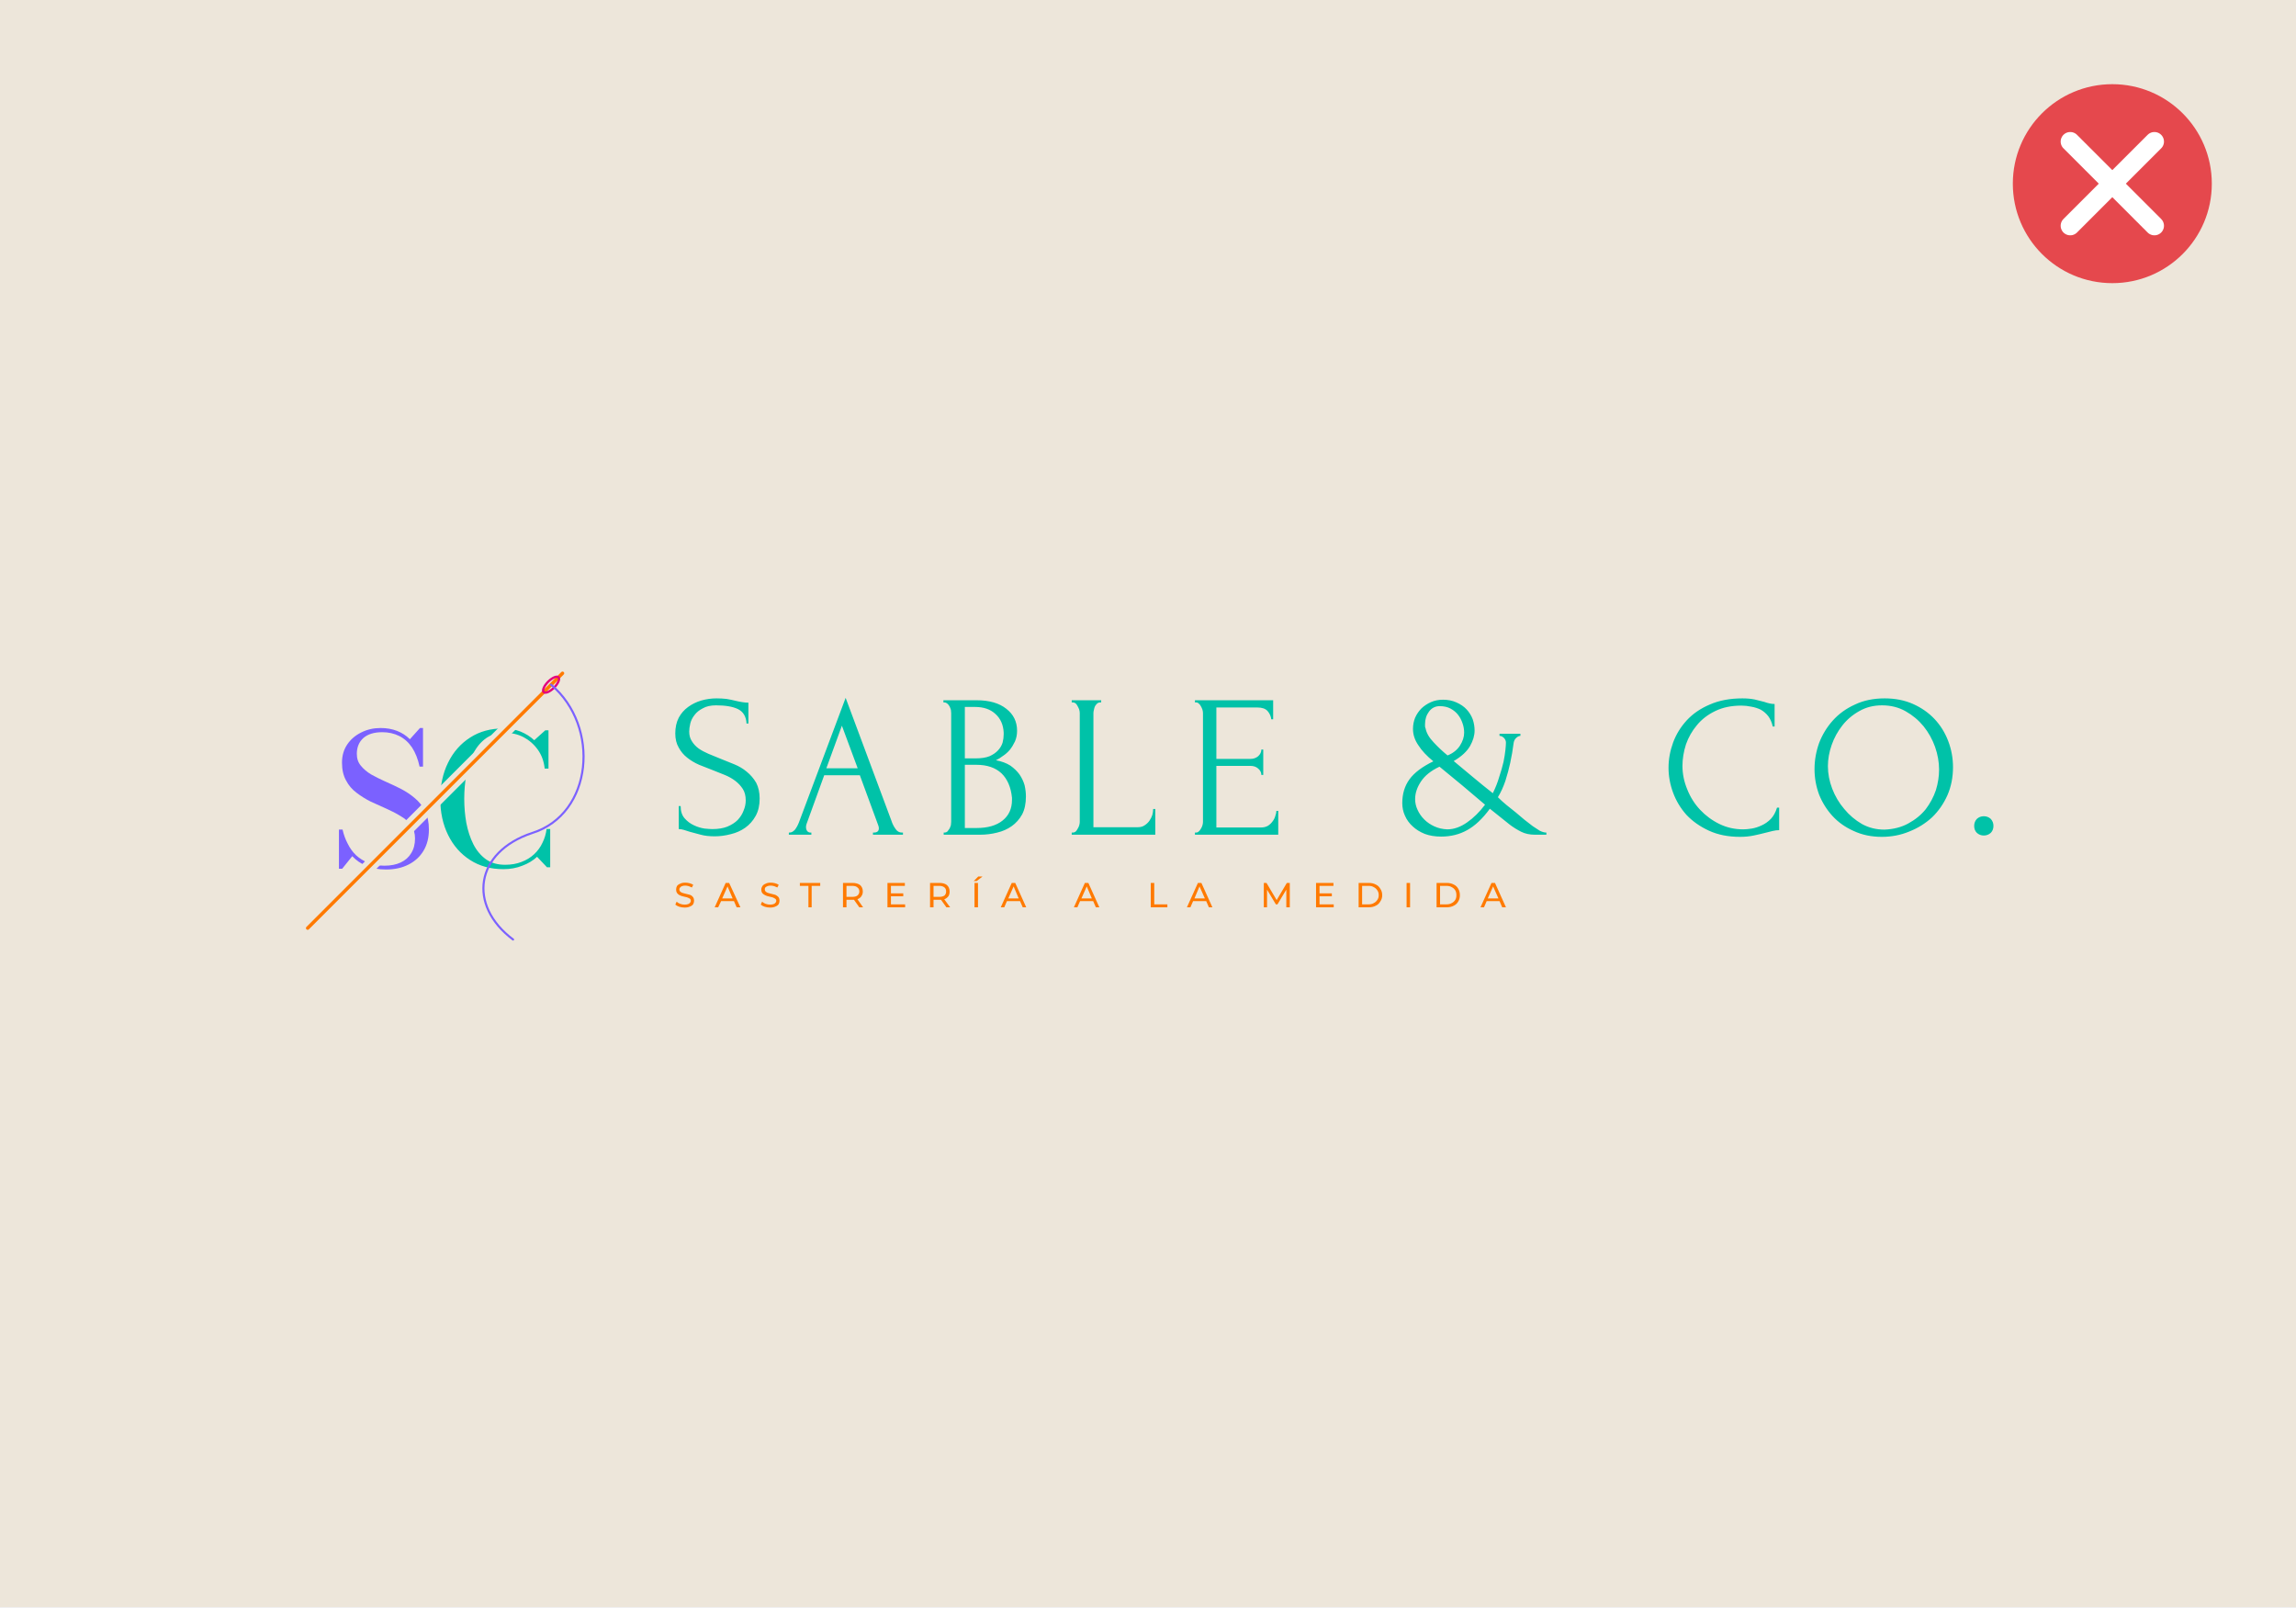
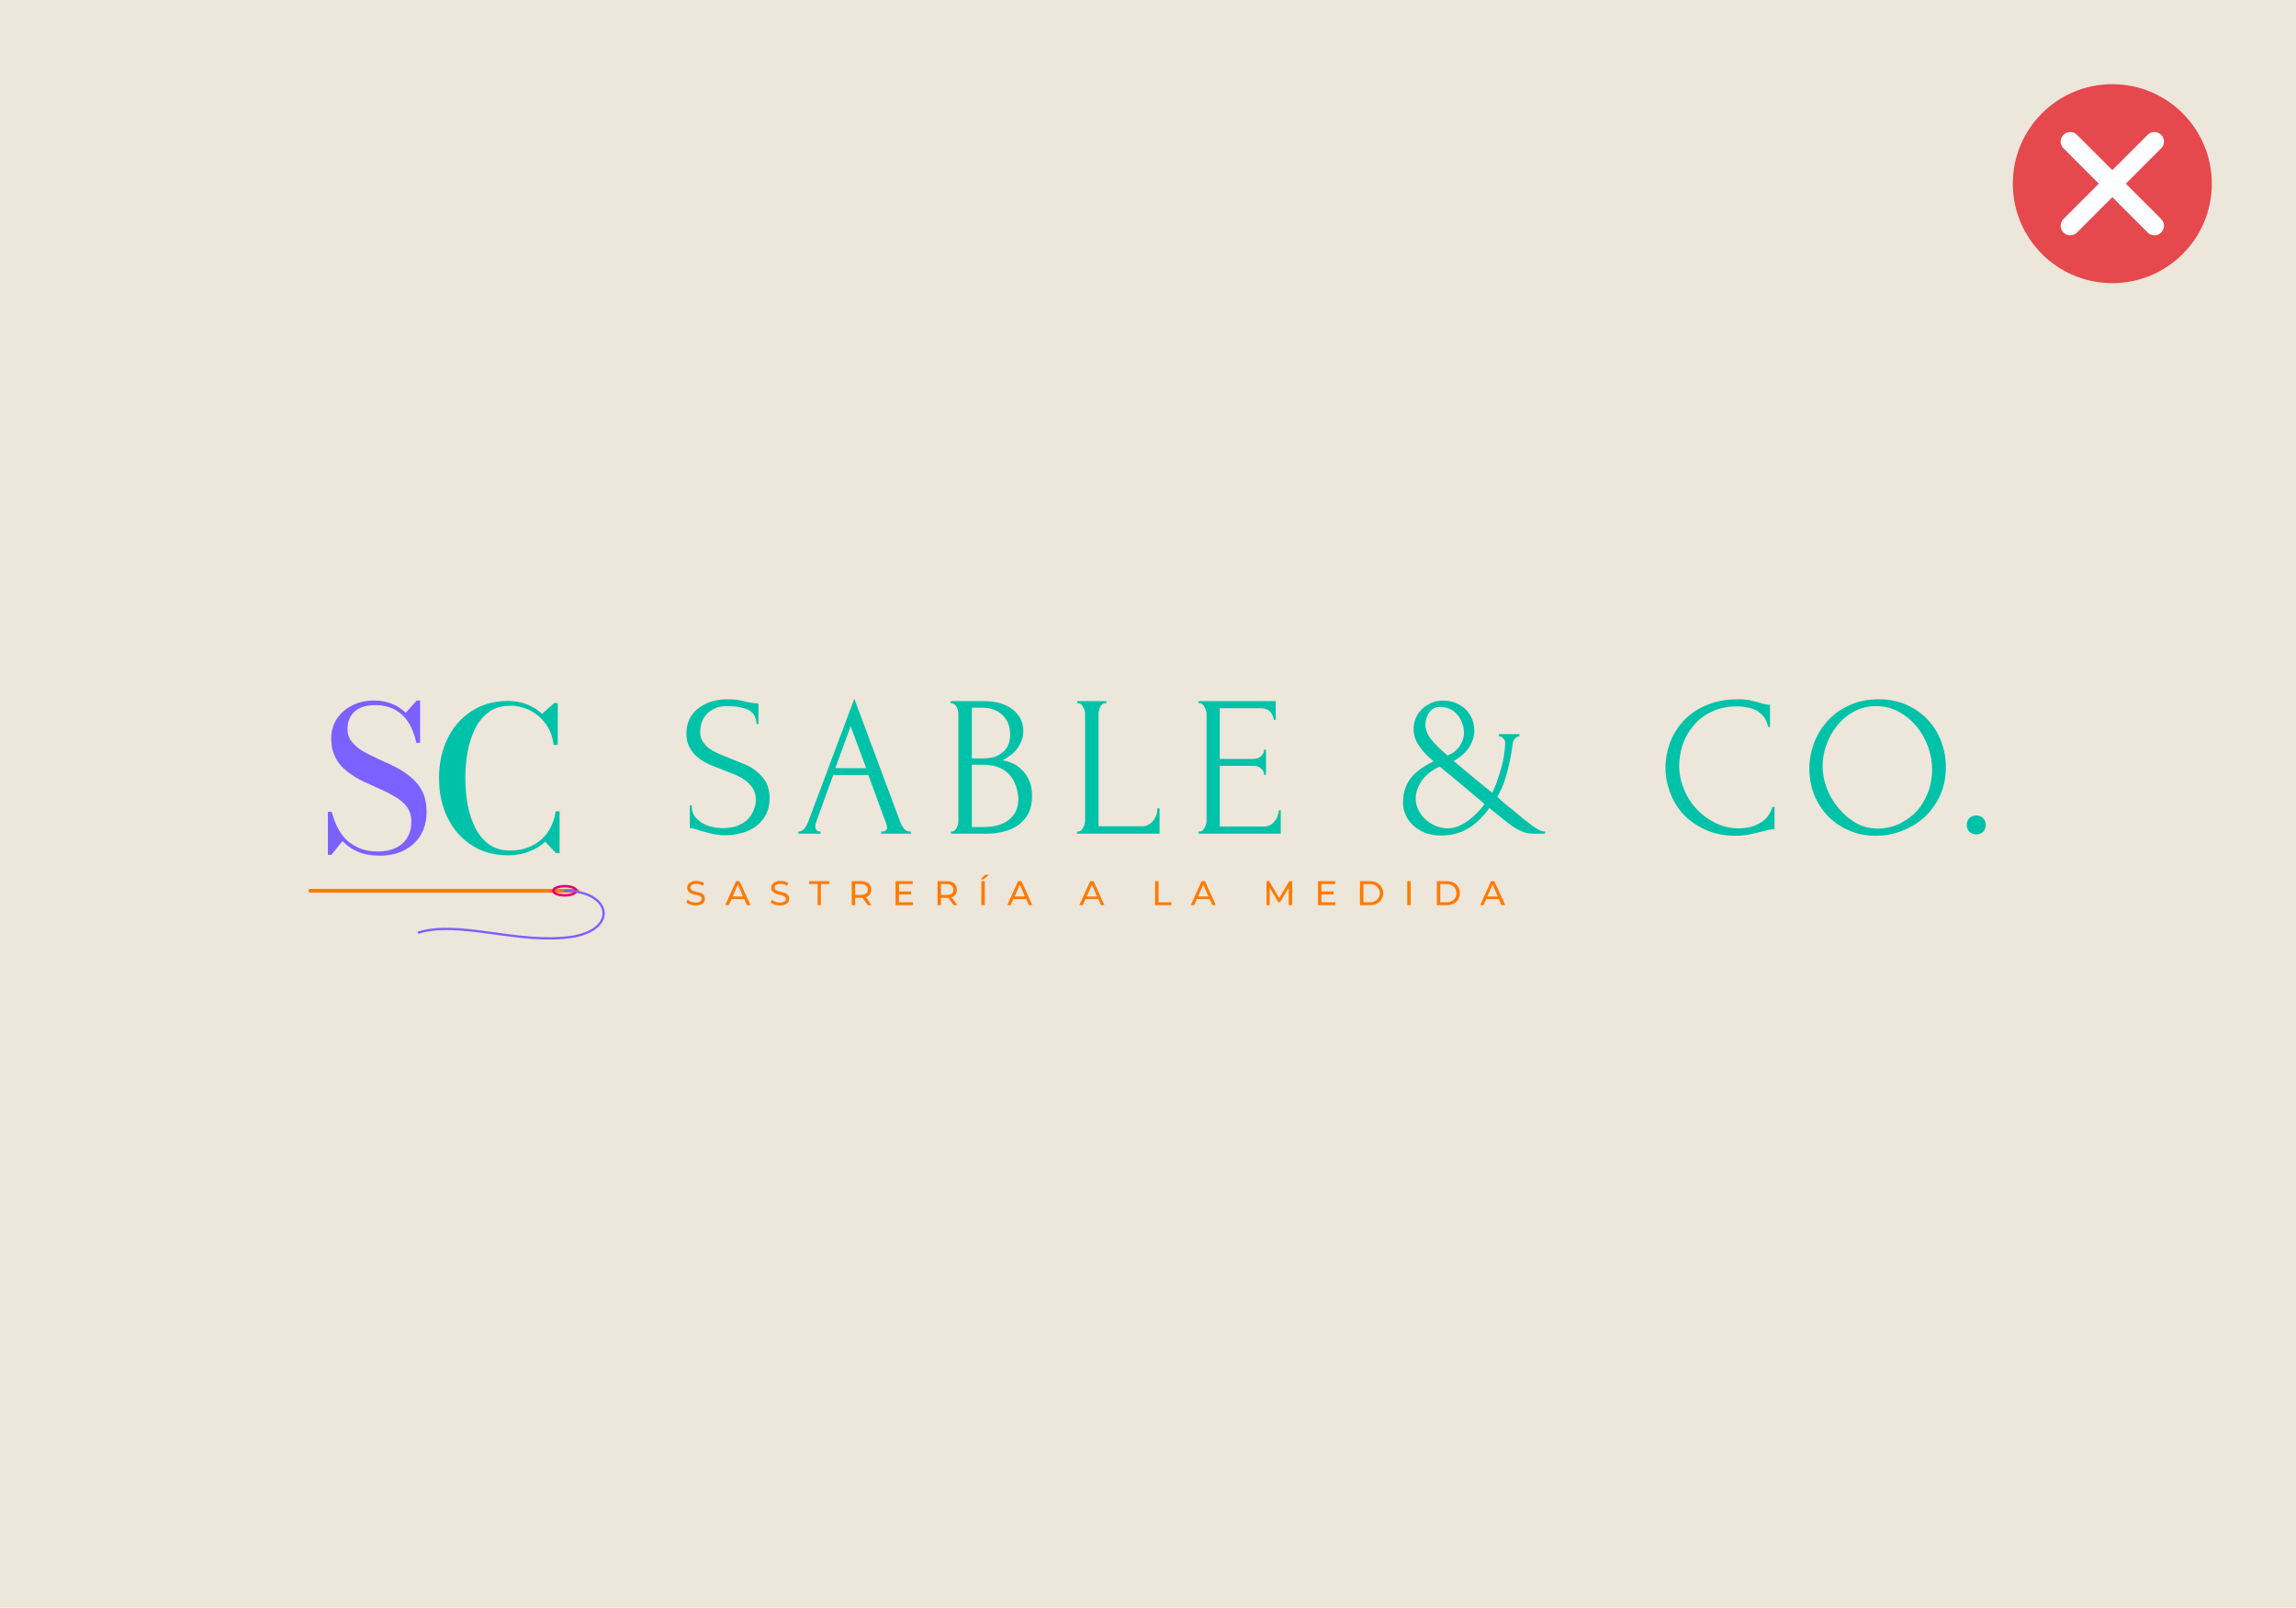
<svg xmlns="http://www.w3.org/2000/svg" viewBox="0 0 600 420" width="600" height="420">
-   <clipPath id="c45">
+   <clipPath id="c6">
    <rect width="600" height="420" />
  </clipPath>
-   <g clip-path="url(#c45)">
+   <g clip-path="url(#c6)">
    <rect width="600" height="420" fill="#EDE6DA" />
-     <g transform="translate(80 173.57)">
-       <g transform="scale(0.7)">
-         <g transform="translate(-22.15 -23.57)">
-           <g transform="scale(0.71)">
-             <mask id="k44" maskUnits="userSpaceOnUse" x="-50" y="-50" width="400" height="400">
-               <rect x="-50" y="-50" width="400" height="400" fill="#fff" />
-               <g fill="#000">
-                 <path d="M32 172 L166 38" fill="none" stroke="#000" stroke-width="7" stroke-linecap="round" stroke-linejoin="round" />
-               </g>
-             </mask>
-             <g mask="url(#k44)">
-               <path d="M30 1.4Q24 1.4 19.6 -0.5Q15.3 -2.3 12.2 -5.6L6.9 1H5.2V-19.6H7.1Q8 -15.6 9.8 -12.2Q11.5 -8.7 14.2 -6.1Q16.9 -3.6 20.6 -2.1Q24.3 -0.6 29.1 -0.6Q34.1 -0.6 37.7 -2.3Q41.3 -4 43.2 -7.2Q45.2 -10.4 45.2 -14.9Q45.2 -19 43.2 -21.8Q41.1 -24.7 37.6 -26.7Q34.2 -28.8 30.1 -30.6Q26 -32.4 21.9 -34.3Q17.9 -36.3 14.4 -39Q10.9 -41.6 8.9 -45.5Q6.8 -49.3 6.8 -54.8Q6.8 -60.3 9.6 -64.4Q12.3 -68.4 17 -70.7Q21.6 -73 27.1 -73Q31.8 -73 35.7 -71.5Q39.6 -70 42.5 -67.1L47.8 -73H49.4V-52.7H47.6Q46.3 -58.7 43.6 -62.8Q40.9 -66.8 36.9 -68.8Q32.9 -70.8 28 -70.8Q21.5 -70.8 18 -67.7Q14.6 -64.6 14.6 -59.4Q14.6 -55.7 16.7 -53.2Q18.8 -50.6 22.1 -48.6Q25.5 -46.7 29.5 -44.9Q33.6 -43.1 37.6 -41.1Q41.7 -39 45 -36.2Q48.4 -33.4 50.5 -29.4Q52.5 -25.3 52.5 -19.6Q52.5 -13.2 49.7 -8.5Q46.9 -3.8 41.8 -1.2Q36.7 1.4 30 1.4Z" transform="translate(72.1 104) scale(1) translate(-28.85 35.78)" fill="#7B61FF" />
-               <path d="M38.3 1Q28.2 1 20.8 -3.8Q13.3 -8.6 9.2 -17Q5.1 -25.3 5.1 -36Q5.1 -46.7 9.2 -55Q13.3 -63.4 20.8 -68.2Q28.2 -73 38.3 -73Q43 -73 47.2 -71.4Q51.4 -69.7 54.5 -66.8L60.3 -72H62V-51.9H60Q59.4 -57.6 56.4 -61.8Q53.4 -66 48.9 -68.4Q44.4 -70.7 39.2 -70.7Q33.2 -70.7 29.1 -67.8Q25 -64.8 22.5 -59.9Q20 -54.9 18.8 -48.7Q17.7 -42.5 17.7 -36Q17.7 -29.5 18.8 -23.3Q20 -17.1 22.5 -12.1Q25 -7.2 29.1 -4.2Q33.2 -1.3 39.2 -1.3Q44 -1.3 47.8 -2.8Q51.6 -4.2 54.4 -6.8Q57.2 -9.4 58.8 -12.8Q60.5 -16.2 61 -20.1H62.9V0H61.2L56 -5.5Q52.8 -2.5 48.2 -0.8Q43.7 1 38.3 1Z" transform="translate(130.66 104) scale(1) translate(-34.03 36)" fill="#00C2A8" />
-             </g>
-             <path d="M32 172 L166 38" fill="none" stroke="#FF7A00" stroke-width="1.8" stroke-linecap="round" stroke-linejoin="round" />
-             <ellipse cx="160" cy="44" rx="5.5" ry="2.2" fill="none" stroke="#E4007C" stroke-width="1.2" transform="rotate(-45 160 44)" />
-             <path d="M160 44 C186 66 182 112 150 122 C120 132 116 160 140 178" fill="none" stroke="#7B61FF" stroke-width="1.1" stroke-linecap="round" stroke-linejoin="round" />
+     <g transform="translate(80 173.93)">
+       <g transform="scale(0.69)">
+         <g transform="translate(-30.03 -39.51)">
+           <g transform="scale(0.79)">
+             <path d="M30 1.4Q24 1.4 19.6 -0.5Q15.3 -2.3 12.2 -5.6L6.9 1H5.2V-19.6H7.1Q8 -15.6 9.8 -12.2Q11.5 -8.7 14.2 -6.1Q16.9 -3.6 20.6 -2.1Q24.3 -0.6 29.1 -0.6Q34.1 -0.6 37.7 -2.3Q41.3 -4 43.2 -7.2Q45.2 -10.4 45.2 -14.9Q45.2 -19 43.2 -21.8Q41.1 -24.7 37.6 -26.7Q34.2 -28.8 30.1 -30.6Q26 -32.4 21.9 -34.3Q17.9 -36.3 14.4 -39Q10.9 -41.6 8.9 -45.5Q6.8 -49.3 6.8 -54.8Q6.8 -60.3 9.6 -64.4Q12.3 -68.4 17 -70.7Q21.6 -73 27.1 -73Q31.8 -73 35.7 -71.5Q39.6 -70 42.5 -67.1L47.8 -73H49.4V-52.7H47.6Q46.3 -58.7 43.6 -62.8Q40.9 -66.8 36.9 -68.8Q32.9 -70.8 28 -70.8Q21.5 -70.8 18 -67.7Q14.6 -64.6 14.6 -59.4Q14.6 -55.7 16.7 -53.2Q18.8 -50.6 22.1 -48.6Q25.5 -46.7 29.5 -44.9Q33.6 -43.1 37.6 -41.1Q41.7 -39 45 -36.2Q48.4 -33.4 50.5 -29.4Q52.5 -25.3 52.5 -19.6Q52.5 -13.2 49.7 -8.5Q46.9 -3.8 41.8 -1.2Q36.7 1.4 30 1.4Z" transform="translate(72.1 104) scale(1) translate(-28.85 35.78)" fill="#7B61FF" />
+             <path d="M38.3 1Q28.2 1 20.8 -3.8Q13.3 -8.6 9.2 -17Q5.1 -25.3 5.1 -36Q5.1 -46.7 9.2 -55Q13.3 -63.4 20.8 -68.2Q28.2 -73 38.3 -73Q43 -73 47.2 -71.4Q51.4 -69.7 54.5 -66.8L60.3 -72H62V-51.9H60Q59.4 -57.6 56.4 -61.8Q53.4 -66 48.9 -68.4Q44.4 -70.7 39.2 -70.7Q33.2 -70.7 29.1 -67.8Q25 -64.8 22.5 -59.9Q20 -54.9 18.8 -48.7Q17.7 -42.5 17.7 -36Q17.7 -29.5 18.8 -23.3Q20 -17.1 22.5 -12.1Q25 -7.2 29.1 -4.2Q33.2 -1.3 39.2 -1.3Q44 -1.3 47.8 -2.8Q51.6 -4.2 54.4 -6.8Q57.2 -9.4 58.8 -12.8Q60.5 -16.2 61 -20.1H62.9V0H61.2L56 -5.5Q52.8 -2.5 48.2 -0.8Q43.7 1 38.3 1Z" transform="translate(130.66 104) scale(1) translate(-34.03 36)" fill="#00C2A8" />
+             <path d="M40 158 L168 158" fill="none" stroke="#FF7A00" stroke-width="1.8" stroke-linecap="round" stroke-linejoin="round" />
+             <ellipse cx="162" cy="158" rx="5.5" ry="2.2" fill="none" stroke="#E4007C" stroke-width="1.2" />
+             <path d="M162 158 C184 158 188 176 166 180 C140 184 112 172 92 178" fill="none" stroke="#7B61FF" stroke-width="1.1" stroke-linecap="round" stroke-linejoin="round" />
          </g>
        </g>
-         <g transform="translate(137.85 13.52)">
+         <g transform="translate(144.06 13.52)">
          <g transform="translate(-2.74 50.16)">
            <path fill="#00C2A8" d="M34.2 -13.5Q34.2 -9.7 32.7 -7Q31.2 -4.3 28.8 -2.6Q26.4 -0.9 23.4 -0.2Q20.4 0.6 17.4 0.6Q14.4 0.6 12.2 0Q10 -0.6 8.1 -1.1Q6.9 -1.5 5.9 -1.8Q4.9 -2.1 4 -2.1V-10.7H4.7Q4.7 -7.8 6.2 -6.1Q7.7 -4.4 9.7 -3.5Q11.6 -2.6 13.6 -2.3Q15.6 -2.1 16.5 -2.1Q19.8 -2.1 22.1 -3Q24.5 -4 26 -5.5Q27.5 -7.1 28.2 -9Q29 -10.9 29 -12.8Q29 -15.4 27.9 -17.1Q26.8 -18.8 25.1 -20.1Q23.4 -21.4 21.2 -22.3Q19 -23.2 16.7 -24.1Q14.1 -25.1 11.6 -26.1Q9.1 -27.2 7.1 -28.8Q5.2 -30.3 4 -32.5Q2.7 -34.7 2.7 -37.8Q2.7 -41.2 4 -43.7Q5.3 -46.1 7.5 -47.7Q9.7 -49.3 12.4 -50.1Q15.2 -50.9 18.1 -50.9Q20.1 -50.9 21.8 -50.7Q23.6 -50.4 25.2 -50Q26.4 -49.7 27.7 -49.5Q28.9 -49.3 30 -49.3V-41.5H29.3Q29.1 -45.4 26.1 -46.9Q23.2 -48.3 17.9 -48.3Q14.9 -48.3 13 -47.2Q11 -46.2 9.9 -44.7Q8.7 -43.2 8.3 -41.5Q7.9 -39.8 7.9 -38.5Q7.9 -36.4 8.9 -34.9Q9.8 -33.4 11.4 -32.2Q13 -31.1 15.1 -30.2Q17.2 -29.3 19.5 -28.4Q22 -27.4 24.7 -26.3Q27.4 -25.2 29.4 -23.5Q31.5 -21.8 32.9 -19.4Q34.2 -16.9 34.2 -13.5ZM76.5 -0.8H76.8Q78.7 -0.8 78.7 -2.4Q78.7 -3 78.4 -3.7L71.6 -22.2H58.3L51.7 -4Q51.5 -3.4 51.5 -2.9Q51.5 -1.9 52 -1.3Q52.5 -0.8 53.1 -0.8H53.5V0H45.1V-0.8H45.4Q46.4 -0.8 47.4 -1.9Q48.3 -3.1 48.9 -4.7L66.3 -51.1L83.4 -5.2Q83.9 -3.6 84.9 -2.2Q85.8 -0.8 87.3 -0.8H87.7V0H76.5ZM59.1 -24.8H70.8L64.9 -40.7ZM102.9 -0.8H103.3Q103.8 -0.8 104.3 -1.2Q104.7 -1.7 105.1 -2.3Q105.4 -2.9 105.6 -3.6Q105.7 -4.3 105.7 -4.9V-45.4Q105.7 -45.9 105.6 -46.6Q105.4 -47.3 105.1 -47.9Q104.7 -48.6 104.2 -49Q103.7 -49.4 103.1 -49.4H102.8V-50.2H115.2Q122.3 -50.2 126.3 -47Q130.3 -43.9 130.3 -38.8Q130.3 -36.6 129.5 -34.8Q128.7 -33.1 127.6 -31.7Q126.4 -30.3 125 -29.4Q123.7 -28.4 122.4 -27.8Q125.6 -27.2 127.8 -25.8Q129.9 -24.3 131.2 -22.5Q132.5 -20.6 133.1 -18.5Q133.6 -16.3 133.6 -14.3Q133.6 -10.3 132.2 -7.6Q130.7 -4.9 128.3 -3.2Q125.9 -1.5 122.9 -0.8Q119.8 0 116.5 0H102.9ZM128.4 -13.8Q127.8 -19.7 124.5 -22.9Q121.1 -26.1 115.1 -26.1H110.8V-2.5H115.2Q121.4 -2.5 124.9 -5.3Q128.4 -8.1 128.4 -13ZM125.3 -38.1Q125.1 -42.5 122.2 -45.1Q119.4 -47.7 114.6 -47.7H110.8V-28.5H114.8Q118 -28.5 120 -29.3Q122 -30.2 123.2 -31.5Q124.4 -32.8 124.9 -34.4Q125.3 -36 125.3 -37.5ZM150.7 -0.8H151.1Q151.7 -0.8 152.2 -1.2Q152.6 -1.6 152.9 -2.2Q153.3 -2.8 153.5 -3.5Q153.7 -4.2 153.7 -4.8V-45.4Q153.7 -46 153.5 -46.7Q153.3 -47.3 152.9 -48Q152.6 -48.6 152.2 -49Q151.7 -49.4 151.1 -49.4H150.7V-50.2H161.7V-49.4H161.3Q160.7 -49.4 160.2 -49Q159.8 -48.6 159.4 -48Q159.1 -47.3 159 -46.7Q158.8 -46 158.8 -45.4V-2.8H175.4Q176.9 -2.8 177.9 -3.5Q179 -4.2 179.7 -5.2Q180.4 -6.2 180.8 -7.4Q181.1 -8.6 181.1 -9.6H181.9V0H150.7ZM196.7 -0.8H197.1Q197.7 -0.8 198.1 -1.2Q198.6 -1.6 198.9 -2.2Q199.3 -2.8 199.5 -3.5Q199.7 -4.2 199.7 -4.8V-45.4Q199.7 -46 199.5 -46.7Q199.3 -47.3 198.9 -48Q198.6 -48.6 198.1 -49Q197.7 -49.4 197.1 -49.4H196.7V-50.2H225.9V-43.1H225.2Q225 -44.8 223.8 -46.2Q222.6 -47.5 220 -47.5H204.7V-28.3H217.4Q219.1 -28.3 220.3 -29.3Q221.5 -30.4 221.5 -31.8H222.2V-22.3H221.5Q221.5 -23.7 220.3 -24.7Q219.2 -25.7 217.4 -25.7H204.7V-2.7H221.4Q222.8 -2.7 223.9 -3.3Q225 -4 225.7 -5Q226.4 -5.9 226.7 -7Q227.1 -8.1 227.1 -8.9H227.8V0H196.7ZM319.7 -5.6Q321.3 -4.3 322.8 -3.2Q324.1 -2.3 325.4 -1.5Q326.8 -0.8 327.9 -0.8V0H323.6Q320.7 0 318.5 -1.1Q316.3 -2.2 314.3 -3.7L306.8 -9.7Q302.7 -4.1 298.3 -1.7Q294 0.7 288.6 0.7Q285.2 0.7 282.5 -0.3Q279.8 -1.4 278 -3.1Q276.1 -4.8 275.1 -7.1Q274.1 -9.3 274.1 -11.8Q274.1 -17 276.8 -20.7Q279.5 -24.4 285.7 -27.4Q282 -30.4 280.1 -33.4Q278.1 -36.3 278.1 -39.5Q278.1 -41.7 278.9 -43.7Q279.8 -45.7 281.3 -47.2Q282.8 -48.6 284.8 -49.5Q286.8 -50.4 289.3 -50.4Q292.1 -50.4 294.3 -49.4Q296.6 -48.4 298.1 -46.8Q299.6 -45.2 300.4 -43.1Q301.1 -41 301.1 -38.9Q301.1 -36.1 299.4 -33.1Q297.6 -30 293.3 -27.5Q296.8 -24.6 300.5 -21.5Q304.2 -18.4 307.9 -15.5Q309.4 -18.5 310.3 -21.6Q311.3 -24.6 311.9 -27.2Q312.4 -29.7 312.6 -31.6Q312.8 -33.5 312.8 -34.4Q312.8 -35.3 312.1 -36.1Q311.3 -36.9 310.4 -36.9V-37.7H318.2V-36.9Q317.5 -36.9 316.7 -36.2Q315.9 -35.5 315.7 -34.4Q315.2 -30.5 314.4 -26.8Q313.7 -23.6 312.6 -20.1Q311.4 -16.6 309.8 -14Q311.3 -12.5 313 -11.1Q314.8 -9.7 316.5 -8.3ZM282.8 -39.7Q283.3 -37.1 285.8 -34.5Q288.2 -31.9 291 -29.6Q294 -30.8 295.6 -33.2Q297.2 -35.7 297.2 -38.1Q297.2 -39.9 296.6 -41.6Q296 -43.4 294.9 -44.8Q293.8 -46.2 292.1 -47.1Q290.4 -48 288.1 -48Q285.6 -48 284.1 -46Q282.6 -44 282.6 -41.3Q282.6 -40.9 282.6 -40.5Q282.6 -40.1 282.8 -39.7ZM290.9 -2Q294.6 -2 298.3 -4.6Q301.9 -7.1 305 -11.2Q300.8 -14.7 296.5 -18.4Q292.1 -22 288 -25.4Q283.3 -23.2 281.1 -19.9Q278.9 -16.6 278.9 -13.3Q278.9 -11.2 279.8 -9.3Q280.7 -7.3 282.3 -5.7Q283.9 -4.1 286.1 -3.1Q288.3 -2.1 290.9 -2ZM400.7 -48.2Q395.1 -48.2 391 -46.2Q386.8 -44.2 384.1 -40.9Q381.4 -37.7 380 -33.7Q378.7 -29.6 378.7 -25.7Q378.7 -21.2 380.5 -16.9Q382.2 -12.6 385.3 -9.3Q388.4 -6 392.5 -4Q396.6 -2 401.4 -2Q402.7 -2 404.6 -2.3Q406.4 -2.6 408.3 -3.5Q410.1 -4.3 411.7 -5.9Q413.2 -7.5 414 -10.1H414.8V-1.7Q413.7 -1.7 412.4 -1.4Q411.2 -1.1 409.6 -0.7Q407.7 -0.2 405.3 0.3Q402.9 0.8 400.2 0.8Q393.6 0.8 388.6 -1.5Q383.6 -3.8 380.2 -7.4Q376.9 -11.1 375.2 -15.7Q373.5 -20.3 373.5 -25Q373.5 -29.7 375.2 -34.4Q376.9 -39 380.3 -42.7Q383.7 -46.4 388.9 -48.6Q394.1 -50.9 401.1 -50.9Q403.6 -50.9 405.6 -50.5Q407.6 -50 409.2 -49.6Q410.3 -49.2 411.3 -49Q412.2 -48.8 413.1 -48.8V-40.4H412.4Q411.9 -42.7 410.7 -44.3Q409.5 -45.8 407.9 -46.7Q406.2 -47.5 404.4 -47.8Q402.5 -48.2 400.7 -48.2ZM454.2 -50.9Q460.1 -50.9 464.8 -48.8Q469.5 -46.7 472.8 -43.2Q476.1 -39.7 477.9 -35Q479.7 -30.3 479.7 -25.2Q479.7 -19.5 477.6 -14.7Q475.5 -10 471.9 -6.5Q468.2 -3.1 463.4 -1.2Q458.6 0.8 453.1 0.8Q447.3 0.8 442.6 -1.4Q437.9 -3.5 434.7 -7Q431.5 -10.5 429.7 -15Q428 -19.6 428 -24.5Q428 -29.4 429.7 -34.2Q431.5 -38.9 434.8 -42.6Q438.2 -46.4 443.1 -48.6Q447.9 -50.9 454.2 -50.9ZM454.1 -1.9Q459.2 -2.1 463 -4.2Q466.9 -6.3 469.5 -9.5Q472 -12.8 473.3 -16.6Q474.5 -20.5 474.5 -24.3Q474.5 -28.5 473 -32.8Q471.5 -37 468.7 -40.5Q465.9 -43.9 462 -46.1Q458.1 -48.3 453.2 -48.3Q448.5 -48.3 444.8 -46.2Q441 -44.1 438.4 -40.8Q435.8 -37.5 434.4 -33.5Q433 -29.5 433 -25.6Q433 -21.4 434.6 -17.2Q436.2 -13 439.1 -9.6Q441.9 -6.2 445.7 -4Q449.5 -1.9 454.1 -1.9ZM487.6 -3.3Q487.6 -4.8 488.6 -5.9Q489.7 -6.9 491.2 -6.9Q492.7 -6.9 493.8 -5.9Q494.8 -4.8 494.8 -3.3Q494.8 -1.7 493.8 -0.7Q492.7 0.3 491.2 0.3Q489.7 0.3 488.6 -0.7Q487.6 -1.7 487.6 -3.3Z" />
          </g>
          <g transform="translate(-0.53 77.26)">
            <path fill="#FF7A00" d="M4 0.1Q3 0.1 2 -0.2Q1.1 -0.5 0.5 -1L1 -2.1Q1.5 -1.6 2.3 -1.3Q3.1 -1 4 -1Q4.8 -1 5.3 -1.2Q5.8 -1.4 6 -1.7Q6.3 -2 6.3 -2.4Q6.3 -2.9 6 -3.2Q5.7 -3.4 5.2 -3.6Q4.7 -3.8 4.1 -3.9Q3.5 -4.1 2.9 -4.2Q2.3 -4.4 1.8 -4.7Q1.4 -5 1.1 -5.4Q0.8 -5.9 0.8 -6.6Q0.8 -7.3 1.1 -7.9Q1.5 -8.5 2.3 -8.8Q3 -9.2 4.2 -9.2Q5 -9.2 5.8 -9Q6.6 -8.8 7.2 -8.4L6.7 -7.4Q6.1 -7.7 5.5 -7.9Q4.8 -8.1 4.2 -8.1Q3.5 -8.1 3 -7.9Q2.5 -7.7 2.3 -7.4Q2 -7.1 2 -6.7Q2 -6.2 2.3 -5.9Q2.6 -5.6 3.1 -5.4Q3.6 -5.3 4.2 -5.1Q4.8 -5 5.4 -4.8Q6 -4.7 6.5 -4.4Q6.9 -4.1 7.2 -3.7Q7.5 -3.2 7.5 -2.5Q7.5 -1.8 7.2 -1.2Q6.8 -0.6 6 -0.3Q5.2 0.1 4 0.1ZM15.2 0 19.3 -9.1H20.6L24.8 0H23.4L22.4 -2.3H17.6L16.5 0ZM21.9 -3.3 20 -7.8 18 -3.3ZM35.9 0.1Q34.9 0.1 33.9 -0.2Q33 -0.5 32.4 -1L32.9 -2.1Q33.4 -1.6 34.2 -1.3Q35 -1 35.9 -1Q36.7 -1 37.2 -1.2Q37.7 -1.4 37.9 -1.7Q38.2 -2 38.2 -2.4Q38.2 -2.9 37.8 -3.2Q37.5 -3.4 37.1 -3.6Q36.6 -3.8 36 -3.9Q35.4 -4.1 34.8 -4.2Q34.2 -4.4 33.7 -4.7Q33.2 -5 32.9 -5.4Q32.6 -5.9 32.6 -6.6Q32.6 -7.3 33 -7.9Q33.4 -8.5 34.2 -8.8Q34.9 -9.2 36.1 -9.2Q36.9 -9.2 37.7 -9Q38.5 -8.8 39.1 -8.4L38.6 -7.4Q38 -7.7 37.4 -7.9Q36.7 -8.1 36.1 -8.1Q35.4 -8.1 34.9 -7.9Q34.4 -7.7 34.1 -7.4Q33.9 -7.1 33.9 -6.7Q33.9 -6.2 34.2 -5.9Q34.5 -5.6 35 -5.4Q35.5 -5.3 36.1 -5.1Q36.7 -5 37.3 -4.8Q37.9 -4.7 38.3 -4.4Q38.8 -4.1 39.1 -3.7Q39.4 -3.2 39.4 -2.5Q39.4 -1.8 39.1 -1.2Q38.7 -0.6 37.9 -0.3Q37.1 0.1 35.9 0.1ZM50.2 0V-8H47V-9.1H54.6V-8H51.4V0ZM63.1 0V-9.1H66.7Q68.4 -9.1 69.5 -8.3Q70.5 -7.4 70.5 -5.9Q70.5 -4.9 70 -4.2Q69.6 -3.5 68.7 -3.1Q68.6 -3.1 68.5 -3L70.6 0H69.2L67.2 -2.8Q67 -2.8 66.7 -2.8H64.4V0ZM64.4 -3.9H66.6Q67.9 -3.9 68.5 -4.4Q69.2 -5 69.2 -5.9Q69.2 -6.9 68.5 -7.4Q67.9 -8 66.6 -8H64.4ZM79.7 0V-9.1H86.2V-8H81V-5.2H85.6V-4.1H81V-1.1H86.3V0ZM95.6 0V-9.1H99.1Q100.9 -9.1 101.9 -8.3Q102.9 -7.4 102.9 -5.9Q102.9 -4.9 102.5 -4.2Q102 -3.5 101.2 -3.1Q101.1 -3.1 100.9 -3L103.1 0H101.7L99.7 -2.8Q99.4 -2.8 99.1 -2.8H96.9V0ZM96.9 -3.9H99.1Q100.3 -3.9 101 -4.4Q101.6 -5 101.6 -5.9Q101.6 -6.9 101 -7.4Q100.3 -8 99.1 -8H96.9ZM112.2 0V-9.1H113.5V0ZM111.9 -9.8 113.6 -11.5H115.2L113 -9.8ZM122 0 126.1 -9.1H127.4L131.5 0H130.2L129.2 -2.3H124.3L123.3 0ZM128.7 -3.3 126.8 -7.8 124.8 -3.3ZM149.3 0 153.4 -9.1H154.7L158.8 0H157.5L156.5 -2.3H151.6L150.6 0ZM156 -3.3 154.1 -7.8 152.1 -3.3ZM178 0V-9.1H179.3V-1.1H184.2V0ZM191.5 0 195.6 -9.1H196.9L201 0H199.7L198.7 -2.3H193.8L192.8 0ZM198.2 -3.3 196.2 -7.8 194.3 -3.3ZM220.2 0V-9.1H221.2L225 -2.7L228.8 -9.1H229.9L229.9 0H228.6L228.6 -6.6L225.3 -1.1H224.7L221.4 -6.6V0ZM239.7 0V-9.1H246.2V-8H241V-5.2H245.6V-4.1H241V-1.1H246.3V0ZM255.6 0V-9.1H259.4Q260.9 -9.1 262 -8.5Q263.1 -8 263.7 -6.9Q264.4 -5.9 264.4 -4.5Q264.4 -3.2 263.7 -2.2Q263.1 -1.1 262 -0.6Q260.9 0 259.4 0ZM256.9 -1.1H259.4Q260.5 -1.1 261.3 -1.6Q262.1 -2 262.6 -2.8Q263.1 -3.5 263.1 -4.5Q263.1 -5.6 262.6 -6.3Q262.1 -7.1 261.3 -7.5Q260.5 -8 259.4 -8H256.9ZM273.5 0V-9.1H274.8V0ZM284.7 0V-9.1H288.5Q290 -9.1 291.1 -8.5Q292.2 -8 292.8 -6.9Q293.4 -5.9 293.4 -4.5Q293.4 -3.2 292.8 -2.2Q292.2 -1.1 291.1 -0.6Q290 0 288.5 0ZM286 -1.1H288.4Q289.6 -1.1 290.4 -1.6Q291.2 -2 291.7 -2.8Q292.1 -3.5 292.1 -4.5Q292.1 -5.6 291.7 -6.3Q291.2 -7.1 290.4 -7.5Q289.6 -8 288.4 -8H286ZM301.1 0 305.2 -9.1H306.5L310.6 0H309.2L308.2 -2.3H303.4L302.4 0ZM307.8 -3.3 305.8 -7.8 303.8 -3.3Z" />
          </g>
        </g>
      </g>
    </g>
  </g>
  <circle cx="552" cy="48" r="26" fill="#E5484D" />
  <path d="M541 37 L563 59 M563 37 L541 59" stroke="#fff" stroke-width="5" stroke-linecap="round" />
</svg>
